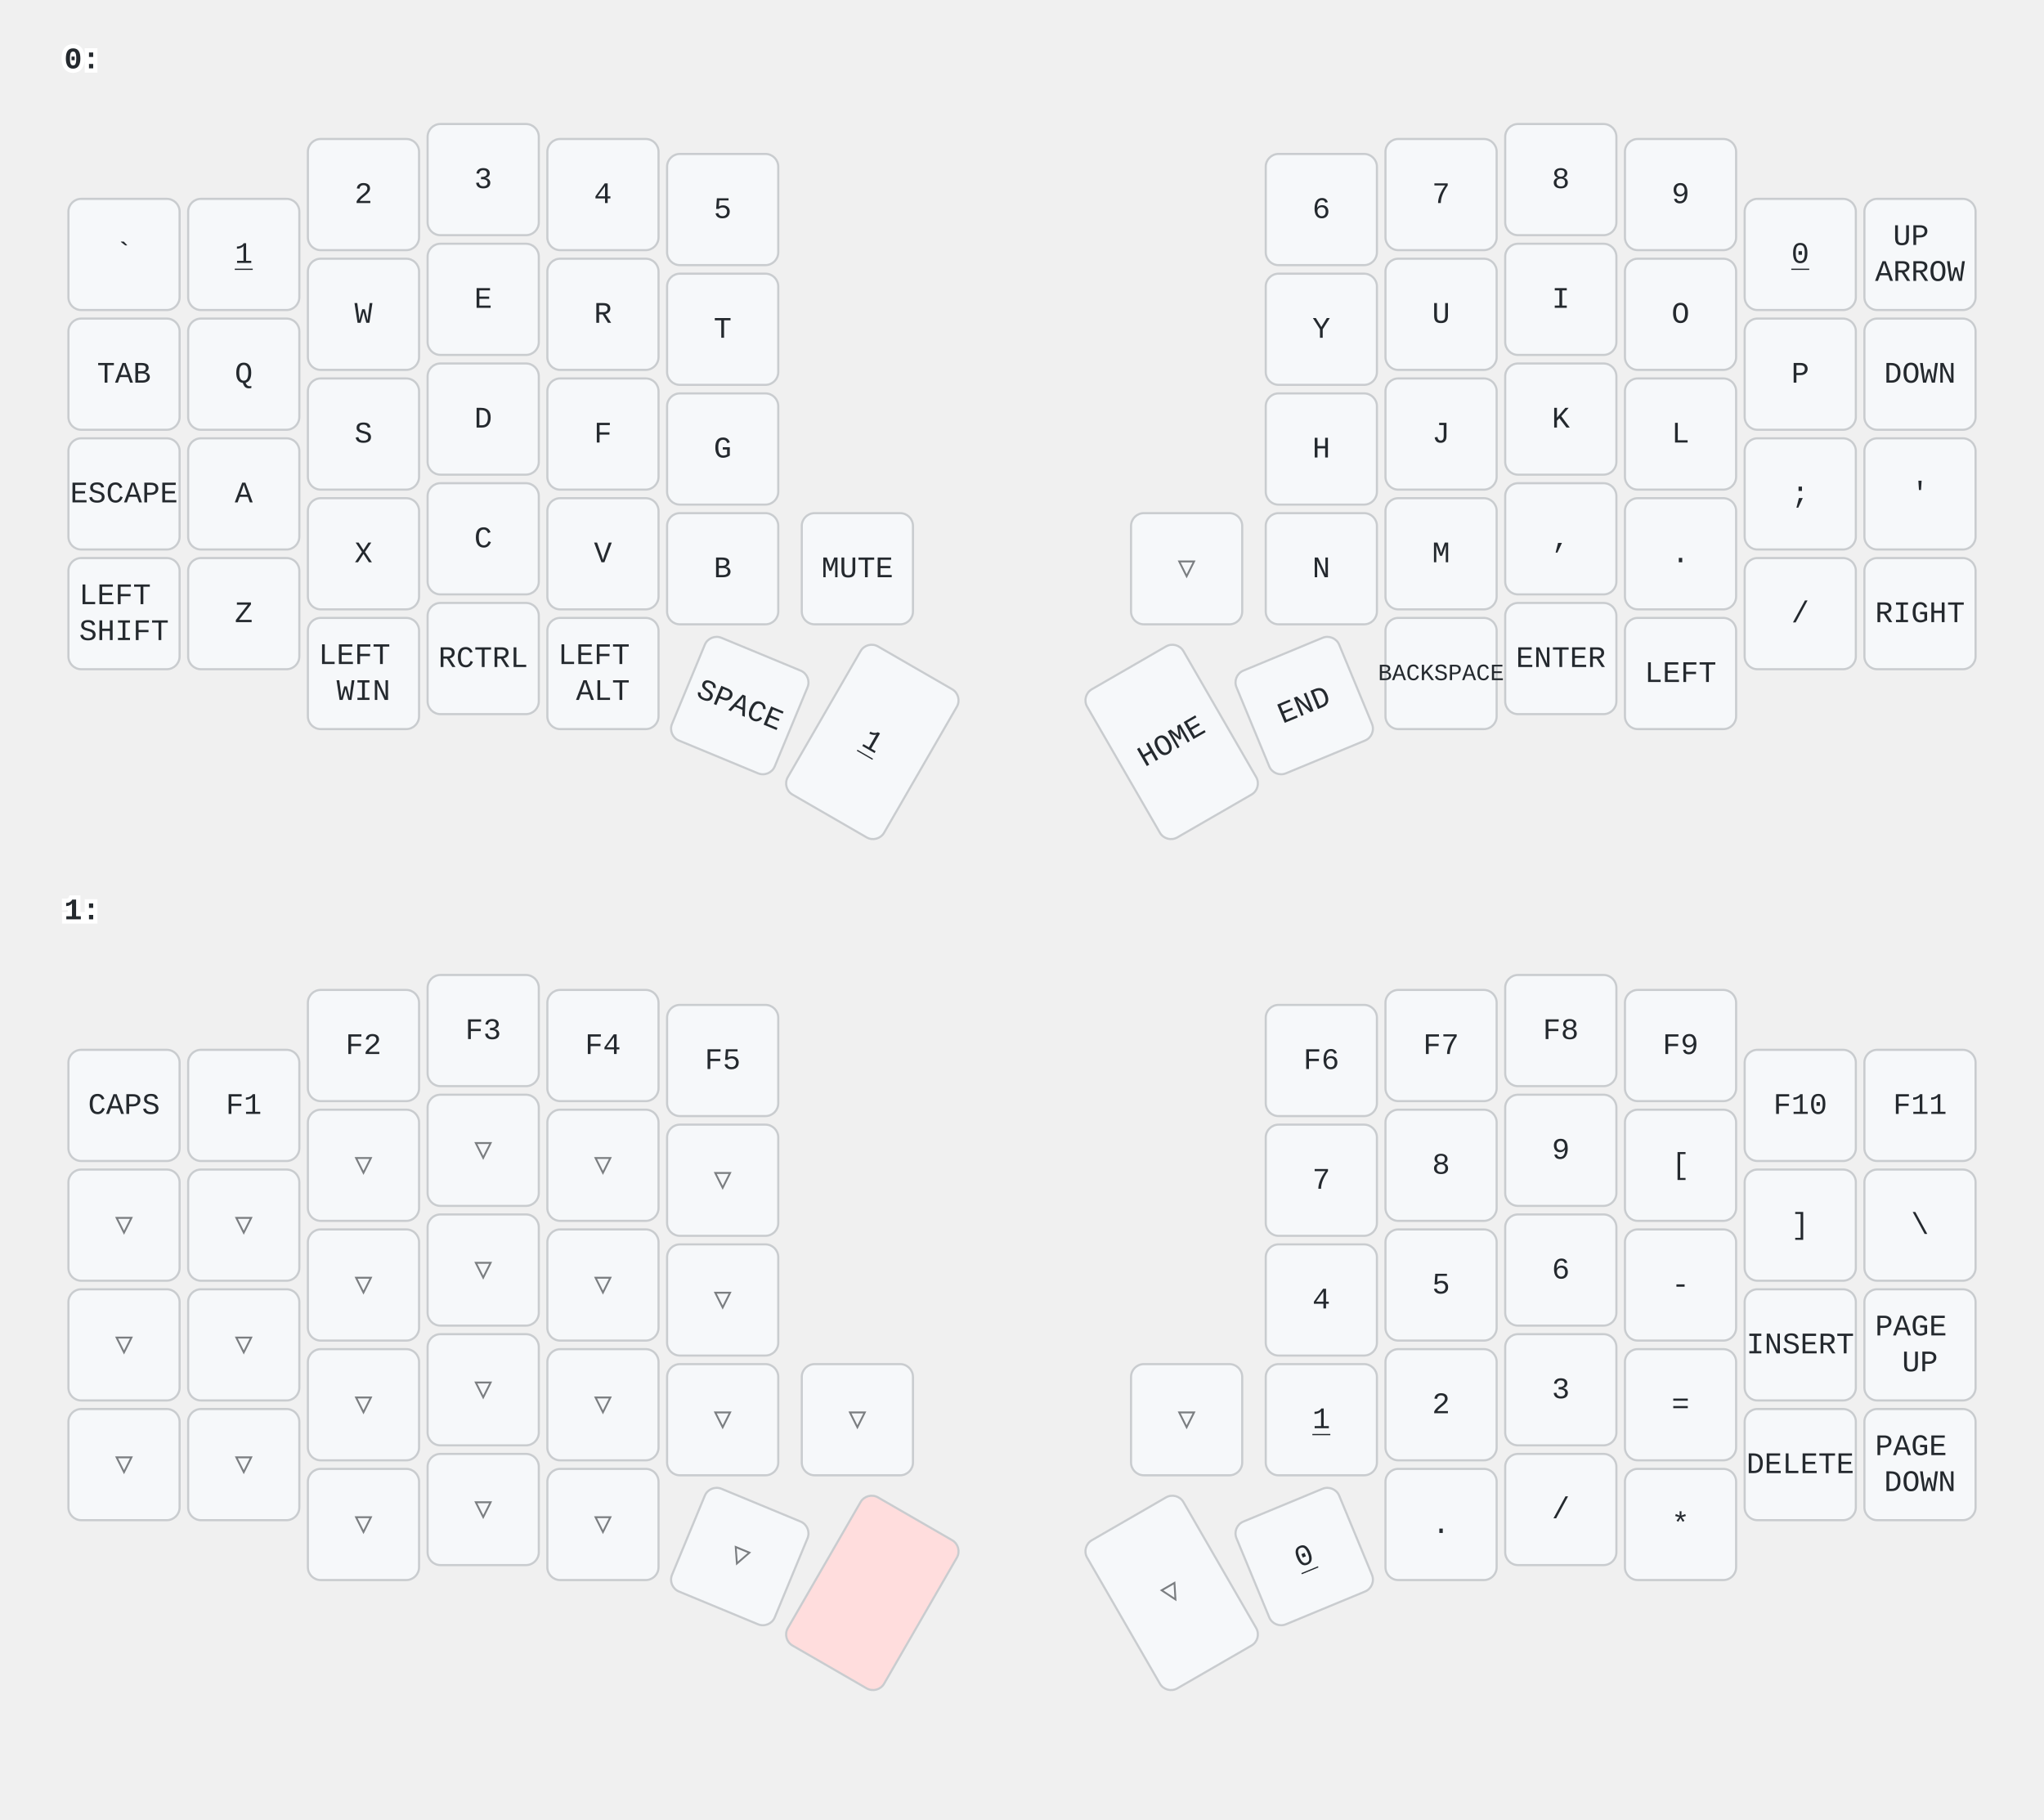
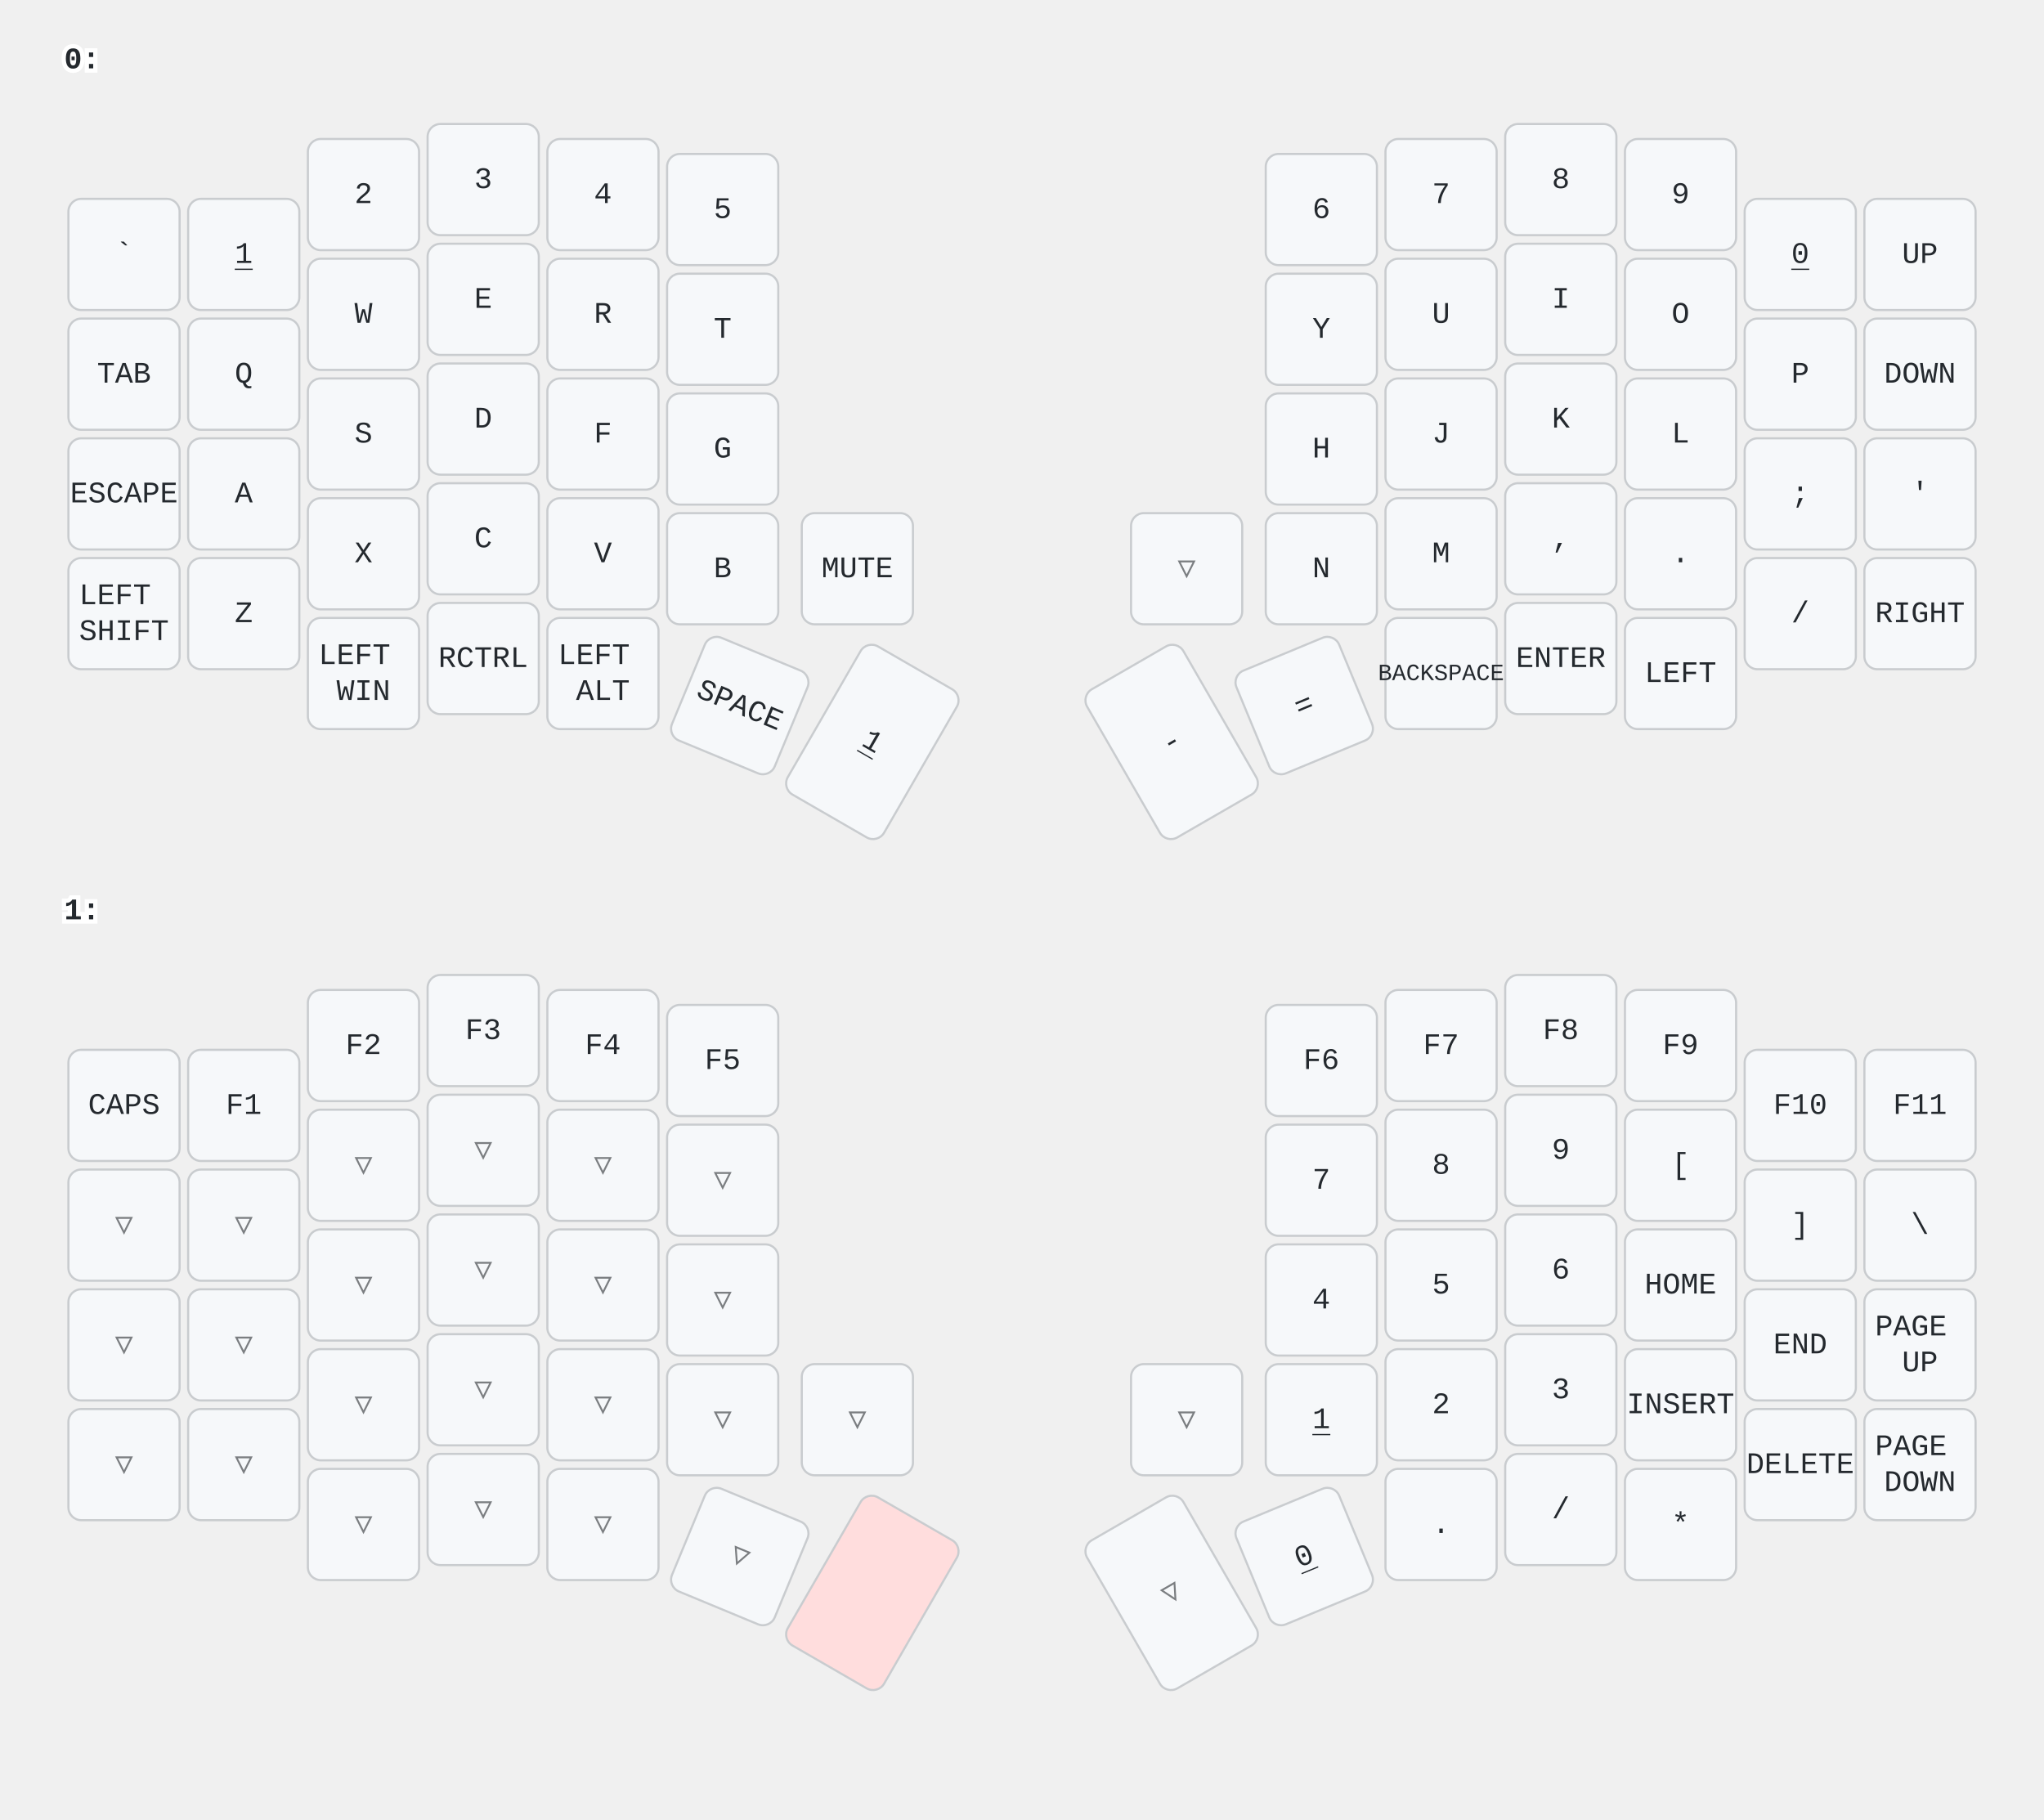
<svg xmlns="http://www.w3.org/2000/svg" width="956" height="851" viewBox="0 0 956 851" class="keymap">
  <style>/* inherit to force styles through use tags */
svg path {
    fill: inherit;
}

/* font and background color specifications */
svg.keymap {
    font-family: SFMono-Regular,Consolas,Liberation Mono,Menlo,monospace;
    font-size: 14px;
    font-kerning: normal;
    text-rendering: optimizeLegibility;
    fill: #24292e;
}

/* default key styling */
rect.key {
    fill: #f6f8fa;
}

rect.key, rect.combo {
    stroke: #c9cccf;
    stroke-width: 1;
}

/* default key side styling, only used is draw_key_sides is set */
rect.side {
    filter: brightness(90%);
}

/* color accent for combo boxes */
rect.combo, rect.combo-separate {
    fill: #cdf;
}

/* color accent for held keys */
rect.held, rect.combo.held {
    fill: #fdd;
}

/* color accent for ghost (optional) keys */
rect.ghost, rect.combo.ghost {
    stroke-dasharray: 4, 4;
    stroke-width: 2;
}

text {
    text-anchor: middle;
    dominant-baseline: middle;
}

/* styling for layer labels */
text.label {
    font-weight: bold;
    text-anchor: start;
    stroke: white;
    stroke-width: 4;
    paint-order: stroke;
}

/* styling for optional footer */
text.footer {
    text-anchor: end;
    dominant-baseline: auto;
    stroke: white;
    stroke-width: 4;
    paint-order: stroke;
}

/* styling for combo tap, and key non-tap label text */
text.combo, text.hold, text.shifted, text.left, text.right {
    font-size: 11px;
}

text.hold {
    text-anchor: middle;
    dominant-baseline: auto;
}

text.shifted {
    text-anchor: middle;
    dominant-baseline: hanging;
}

text.left {
    text-anchor: start;
}

text.right {
    text-anchor: end;
}

text.layer-activator {
    text-decoration: underline;
}

/* styling for hold/shifted label text in combo box */
text.combo.hold, text.combo.shifted, text.combo.left, text.combo.right {
    font-size: 8px;
}

/* lighter symbol for transparent keys */
text.trans {
    fill: #7b7e81;
}

/* styling for combo dendrons */
path.combo {
    stroke-width: 1;
    stroke: gray;
    fill: none;
}

/* Start Tabler Icons Cleanup */
/* cannot use height/width with glyphs */
.icon-tabler &gt; path {
    fill: inherit;
    stroke: inherit;
    stroke-width: 2;
}
/* hide tabler's default box */
.icon-tabler &gt; path[stroke="none"][fill="none"] {
    visibility: hidden;
}
/* End Tabler Icons Cleanup */
</style>
  <g transform="translate(30, 0)" class="layer-0">
    <text x="0" y="28" class="label" id="x_x">0:</text>
    <g transform="translate(0, 56)">
      <g transform="translate(28, 63)" class="key keypos-0">
        <rect rx="6" ry="6" x="-26" y="-26" width="52" height="52" class="key" />
        <text x="0" y="0" class="key tap">`</text>
      </g>
      <g transform="translate(84, 63)" class="key keypos-1">
        <rect rx="6" ry="6" x="-26" y="-26" width="52" height="52" class="key" />
        <a href="#x_x">
          <text x="0" y="0" class="key tap layer-activator">1</text>
        </a>
      </g>
      <g transform="translate(140, 35)" class="key keypos-2">
        <rect rx="6" ry="6" x="-26" y="-26" width="52" height="52" class="key" />
        <text x="0" y="0" class="key tap">2</text>
      </g>
      <g transform="translate(196, 28)" class="key keypos-3">
        <rect rx="6" ry="6" x="-26" y="-26" width="52" height="52" class="key" />
        <text x="0" y="0" class="key tap">3</text>
      </g>
      <g transform="translate(252, 35)" class="key keypos-4">
        <rect rx="6" ry="6" x="-26" y="-26" width="52" height="52" class="key" />
        <text x="0" y="0" class="key tap">4</text>
      </g>
      <g transform="translate(308, 42)" class="key keypos-5">
        <rect rx="6" ry="6" x="-26" y="-26" width="52" height="52" class="key" />
        <text x="0" y="0" class="key tap">5</text>
      </g>
      <g transform="translate(588, 42)" class="key keypos-6">
        <rect rx="6" ry="6" x="-26" y="-26" width="52" height="52" class="key" />
        <text x="0" y="0" class="key tap">6</text>
      </g>
      <g transform="translate(644, 35)" class="key keypos-7">
        <rect rx="6" ry="6" x="-26" y="-26" width="52" height="52" class="key" />
        <text x="0" y="0" class="key tap">7</text>
      </g>
      <g transform="translate(700, 28)" class="key keypos-8">
        <rect rx="6" ry="6" x="-26" y="-26" width="52" height="52" class="key" />
        <text x="0" y="0" class="key tap">8</text>
      </g>
      <g transform="translate(756, 35)" class="key keypos-9">
        <rect rx="6" ry="6" x="-26" y="-26" width="52" height="52" class="key" />
        <text x="0" y="0" class="key tap">9</text>
      </g>
      <g transform="translate(812, 63)" class="key keypos-10">
        <rect rx="6" ry="6" x="-26" y="-26" width="52" height="52" class="key" />
        <a href="#x_x">
          <text x="0" y="0" class="key tap layer-activator">0</text>
        </a>
      </g>
      <g transform="translate(868, 63)" class="key keypos-11">
        <rect rx="6" ry="6" x="-26" y="-26" width="52" height="52" class="key" />
-         <text x="0" y="0" class="key tap">
-           <tspan x="0" dy="-0.6em">UP</tspan>
-           <tspan x="0" dy="1.2em">ARROW</tspan>
-         </text>
+         <text x="0" y="0" class="key tap">UP</text>
      </g>
      <g transform="translate(28, 119)" class="key keypos-12">
        <rect rx="6" ry="6" x="-26" y="-26" width="52" height="52" class="key" />
        <text x="0" y="0" class="key tap">TAB</text>
      </g>
      <g transform="translate(84, 119)" class="key keypos-13">
        <rect rx="6" ry="6" x="-26" y="-26" width="52" height="52" class="key" />
        <text x="0" y="0" class="key tap">Q</text>
      </g>
      <g transform="translate(140, 91)" class="key keypos-14">
        <rect rx="6" ry="6" x="-26" y="-26" width="52" height="52" class="key" />
        <text x="0" y="0" class="key tap">W</text>
      </g>
      <g transform="translate(196, 84)" class="key keypos-15">
        <rect rx="6" ry="6" x="-26" y="-26" width="52" height="52" class="key" />
        <text x="0" y="0" class="key tap">E</text>
      </g>
      <g transform="translate(252, 91)" class="key keypos-16">
        <rect rx="6" ry="6" x="-26" y="-26" width="52" height="52" class="key" />
        <text x="0" y="0" class="key tap">R</text>
      </g>
      <g transform="translate(308, 98)" class="key keypos-17">
        <rect rx="6" ry="6" x="-26" y="-26" width="52" height="52" class="key" />
        <text x="0" y="0" class="key tap">T</text>
      </g>
      <g transform="translate(588, 98)" class="key keypos-18">
        <rect rx="6" ry="6" x="-26" y="-26" width="52" height="52" class="key" />
        <text x="0" y="0" class="key tap">Y</text>
      </g>
      <g transform="translate(644, 91)" class="key keypos-19">
        <rect rx="6" ry="6" x="-26" y="-26" width="52" height="52" class="key" />
        <text x="0" y="0" class="key tap">U</text>
      </g>
      <g transform="translate(700, 84)" class="key keypos-20">
        <rect rx="6" ry="6" x="-26" y="-26" width="52" height="52" class="key" />
        <text x="0" y="0" class="key tap">I</text>
      </g>
      <g transform="translate(756, 91)" class="key keypos-21">
        <rect rx="6" ry="6" x="-26" y="-26" width="52" height="52" class="key" />
        <text x="0" y="0" class="key tap">O</text>
      </g>
      <g transform="translate(812, 119)" class="key keypos-22">
        <rect rx="6" ry="6" x="-26" y="-26" width="52" height="52" class="key" />
        <text x="0" y="0" class="key tap">P</text>
      </g>
      <g transform="translate(868, 119)" class="key keypos-23">
        <rect rx="6" ry="6" x="-26" y="-26" width="52" height="52" class="key" />
        <text x="0" y="0" class="key tap">DOWN</text>
      </g>
      <g transform="translate(28, 175)" class="key keypos-24">
        <rect rx="6" ry="6" x="-26" y="-26" width="52" height="52" class="key" />
        <text x="0" y="0" class="key tap">ESCAPE</text>
      </g>
      <g transform="translate(84, 175)" class="key keypos-25">
        <rect rx="6" ry="6" x="-26" y="-26" width="52" height="52" class="key" />
        <text x="0" y="0" class="key tap">A</text>
      </g>
      <g transform="translate(140, 147)" class="key keypos-26">
        <rect rx="6" ry="6" x="-26" y="-26" width="52" height="52" class="key" />
        <text x="0" y="0" class="key tap">S</text>
      </g>
      <g transform="translate(196, 140)" class="key keypos-27">
        <rect rx="6" ry="6" x="-26" y="-26" width="52" height="52" class="key" />
        <text x="0" y="0" class="key tap">D</text>
      </g>
      <g transform="translate(252, 147)" class="key keypos-28">
        <rect rx="6" ry="6" x="-26" y="-26" width="52" height="52" class="key" />
        <text x="0" y="0" class="key tap">F</text>
      </g>
      <g transform="translate(308, 154)" class="key keypos-29">
        <rect rx="6" ry="6" x="-26" y="-26" width="52" height="52" class="key" />
        <text x="0" y="0" class="key tap">G</text>
      </g>
      <g transform="translate(588, 154)" class="key keypos-30">
        <rect rx="6" ry="6" x="-26" y="-26" width="52" height="52" class="key" />
        <text x="0" y="0" class="key tap">H</text>
      </g>
      <g transform="translate(644, 147)" class="key keypos-31">
        <rect rx="6" ry="6" x="-26" y="-26" width="52" height="52" class="key" />
        <text x="0" y="0" class="key tap">J</text>
      </g>
      <g transform="translate(700, 140)" class="key keypos-32">
        <rect rx="6" ry="6" x="-26" y="-26" width="52" height="52" class="key" />
        <text x="0" y="0" class="key tap">K</text>
      </g>
      <g transform="translate(756, 147)" class="key keypos-33">
        <rect rx="6" ry="6" x="-26" y="-26" width="52" height="52" class="key" />
        <text x="0" y="0" class="key tap">L</text>
      </g>
      <g transform="translate(812, 175)" class="key keypos-34">
        <rect rx="6" ry="6" x="-26" y="-26" width="52" height="52" class="key" />
        <text x="0" y="0" class="key tap">;</text>
      </g>
      <g transform="translate(868, 175)" class="key keypos-35">
        <rect rx="6" ry="6" x="-26" y="-26" width="52" height="52" class="key" />
        <text x="0" y="0" class="key tap">'</text>
      </g>
      <g transform="translate(28, 231)" class="key keypos-36">
        <rect rx="6" ry="6" x="-26" y="-26" width="52" height="52" class="key" />
        <text x="0" y="0" class="key tap">
          <tspan x="0" dy="-0.6em">LEFT</tspan>
          <tspan x="0" dy="1.2em">SHIFT</tspan>
        </text>
      </g>
      <g transform="translate(84, 231)" class="key keypos-37">
        <rect rx="6" ry="6" x="-26" y="-26" width="52" height="52" class="key" />
        <text x="0" y="0" class="key tap">Z</text>
      </g>
      <g transform="translate(140, 203)" class="key keypos-38">
        <rect rx="6" ry="6" x="-26" y="-26" width="52" height="52" class="key" />
        <text x="0" y="0" class="key tap">X</text>
      </g>
      <g transform="translate(196, 196)" class="key keypos-39">
        <rect rx="6" ry="6" x="-26" y="-26" width="52" height="52" class="key" />
        <text x="0" y="0" class="key tap">C</text>
      </g>
      <g transform="translate(252, 203)" class="key keypos-40">
        <rect rx="6" ry="6" x="-26" y="-26" width="52" height="52" class="key" />
        <text x="0" y="0" class="key tap">V</text>
      </g>
      <g transform="translate(308, 210)" class="key keypos-41">
        <rect rx="6" ry="6" x="-26" y="-26" width="52" height="52" class="key" />
        <text x="0" y="0" class="key tap">B</text>
      </g>
      <g transform="translate(371, 210)" class="key keypos-42">
        <rect rx="6" ry="6" x="-26" y="-26" width="52" height="52" class="key" />
        <text x="0" y="0" class="key tap">MUTE</text>
      </g>
      <g transform="translate(525, 210)" class="key trans keypos-43">
        <rect rx="6" ry="6" x="-26" y="-26" width="52" height="52" class="key trans" />
        <text x="0" y="0" class="key trans tap">▽</text>
      </g>
      <g transform="translate(588, 210)" class="key keypos-44">
        <rect rx="6" ry="6" x="-26" y="-26" width="52" height="52" class="key" />
        <text x="0" y="0" class="key tap">N</text>
      </g>
      <g transform="translate(644, 203)" class="key keypos-45">
        <rect rx="6" ry="6" x="-26" y="-26" width="52" height="52" class="key" />
        <text x="0" y="0" class="key tap">M</text>
      </g>
      <g transform="translate(700, 196)" class="key keypos-46">
        <rect rx="6" ry="6" x="-26" y="-26" width="52" height="52" class="key" />
        <text x="0" y="0" class="key tap">,</text>
      </g>
      <g transform="translate(756, 203)" class="key keypos-47">
        <rect rx="6" ry="6" x="-26" y="-26" width="52" height="52" class="key" />
        <text x="0" y="0" class="key tap">.</text>
      </g>
      <g transform="translate(812, 231)" class="key keypos-48">
        <rect rx="6" ry="6" x="-26" y="-26" width="52" height="52" class="key" />
        <text x="0" y="0" class="key tap">/</text>
      </g>
      <g transform="translate(868, 231)" class="key keypos-49">
        <rect rx="6" ry="6" x="-26" y="-26" width="52" height="52" class="key" />
        <text x="0" y="0" class="key tap">RIGHT</text>
      </g>
      <g transform="translate(140, 259)" class="key keypos-50">
        <rect rx="6" ry="6" x="-26" y="-26" width="52" height="52" class="key" />
        <text x="0" y="0" class="key tap">
          <tspan x="0" dy="-0.6em">LEFT</tspan>
          <tspan x="0" dy="1.2em">WIN</tspan>
        </text>
      </g>
      <g transform="translate(196, 252)" class="key keypos-51">
        <rect rx="6" ry="6" x="-26" y="-26" width="52" height="52" class="key" />
        <text x="0" y="0" class="key tap">RCTRL</text>
      </g>
      <g transform="translate(252, 259)" class="key keypos-52">
        <rect rx="6" ry="6" x="-26" y="-26" width="52" height="52" class="key" />
        <text x="0" y="0" class="key tap">
          <tspan x="0" dy="-0.6em">LEFT</tspan>
          <tspan x="0" dy="1.2em">ALT</tspan>
        </text>
      </g>
      <g transform="translate(316, 274) rotate(22.5)" class="key keypos-53">
        <rect rx="6" ry="6" x="-26" y="-26" width="52" height="52" class="key" />
        <text x="0" y="0" class="key tap">SPACE</text>
      </g>
      <g transform="translate(378, 291) rotate(30.0)" class="key keypos-54">
        <rect rx="6" ry="6" x="-26" y="-40" width="52" height="80" class="key" />
        <a href="#x_x">
          <text x="0" y="0" class="key tap layer-activator">1</text>
        </a>
      </g>
      <g transform="translate(518, 291) rotate(-30.0)" class="key keypos-55">
        <rect rx="6" ry="6" x="-26" y="-40" width="52" height="80" class="key" />
-         <text x="0" y="0" class="key tap">HOME</text>
+         <text x="0" y="0" class="key tap">-</text>
      </g>
      <g transform="translate(580, 274) rotate(-22.5)" class="key keypos-56">
        <rect rx="6" ry="6" x="-26" y="-26" width="52" height="52" class="key" />
-         <text x="0" y="0" class="key tap">END</text>
+         <text x="0" y="0" class="key tap">=</text>
      </g>
      <g transform="translate(644, 259)" class="key keypos-57">
        <rect rx="6" ry="6" x="-26" y="-26" width="52" height="52" class="key" />
        <text x="0" y="0" class="key tap">
          <tspan style="font-size: 78%">BACKSPACE</tspan>
        </text>
      </g>
      <g transform="translate(700, 252)" class="key keypos-58">
        <rect rx="6" ry="6" x="-26" y="-26" width="52" height="52" class="key" />
        <text x="0" y="0" class="key tap">ENTER</text>
      </g>
      <g transform="translate(756, 259)" class="key keypos-59">
        <rect rx="6" ry="6" x="-26" y="-26" width="52" height="52" class="key" />
        <text x="0" y="0" class="key tap">LEFT</text>
      </g>
    </g>
  </g>
  <g transform="translate(30, 398)" class="layer-1">
    <text x="0" y="28" class="label" id="x_x">1:</text>
    <g transform="translate(0, 56)">
      <g transform="translate(28, 63)" class="key keypos-0">
        <rect rx="6" ry="6" x="-26" y="-26" width="52" height="52" class="key" />
        <text x="0" y="0" class="key tap">CAPS</text>
      </g>
      <g transform="translate(84, 63)" class="key keypos-1">
        <rect rx="6" ry="6" x="-26" y="-26" width="52" height="52" class="key" />
        <text x="0" y="0" class="key tap">F1</text>
      </g>
      <g transform="translate(140, 35)" class="key keypos-2">
        <rect rx="6" ry="6" x="-26" y="-26" width="52" height="52" class="key" />
        <text x="0" y="0" class="key tap">F2</text>
      </g>
      <g transform="translate(196, 28)" class="key keypos-3">
        <rect rx="6" ry="6" x="-26" y="-26" width="52" height="52" class="key" />
        <text x="0" y="0" class="key tap">F3</text>
      </g>
      <g transform="translate(252, 35)" class="key keypos-4">
        <rect rx="6" ry="6" x="-26" y="-26" width="52" height="52" class="key" />
        <text x="0" y="0" class="key tap">F4</text>
      </g>
      <g transform="translate(308, 42)" class="key keypos-5">
        <rect rx="6" ry="6" x="-26" y="-26" width="52" height="52" class="key" />
        <text x="0" y="0" class="key tap">F5</text>
      </g>
      <g transform="translate(588, 42)" class="key keypos-6">
        <rect rx="6" ry="6" x="-26" y="-26" width="52" height="52" class="key" />
        <text x="0" y="0" class="key tap">F6</text>
      </g>
      <g transform="translate(644, 35)" class="key keypos-7">
        <rect rx="6" ry="6" x="-26" y="-26" width="52" height="52" class="key" />
        <text x="0" y="0" class="key tap">F7</text>
      </g>
      <g transform="translate(700, 28)" class="key keypos-8">
        <rect rx="6" ry="6" x="-26" y="-26" width="52" height="52" class="key" />
        <text x="0" y="0" class="key tap">F8</text>
      </g>
      <g transform="translate(756, 35)" class="key keypos-9">
        <rect rx="6" ry="6" x="-26" y="-26" width="52" height="52" class="key" />
        <text x="0" y="0" class="key tap">F9</text>
      </g>
      <g transform="translate(812, 63)" class="key keypos-10">
        <rect rx="6" ry="6" x="-26" y="-26" width="52" height="52" class="key" />
        <text x="0" y="0" class="key tap">F10</text>
      </g>
      <g transform="translate(868, 63)" class="key keypos-11">
        <rect rx="6" ry="6" x="-26" y="-26" width="52" height="52" class="key" />
        <text x="0" y="0" class="key tap">F11</text>
      </g>
      <g transform="translate(28, 119)" class="key trans keypos-12">
        <rect rx="6" ry="6" x="-26" y="-26" width="52" height="52" class="key trans" />
        <text x="0" y="0" class="key trans tap">▽</text>
      </g>
      <g transform="translate(84, 119)" class="key trans keypos-13">
        <rect rx="6" ry="6" x="-26" y="-26" width="52" height="52" class="key trans" />
        <text x="0" y="0" class="key trans tap">▽</text>
      </g>
      <g transform="translate(140, 91)" class="key trans keypos-14">
        <rect rx="6" ry="6" x="-26" y="-26" width="52" height="52" class="key trans" />
        <text x="0" y="0" class="key trans tap">▽</text>
      </g>
      <g transform="translate(196, 84)" class="key trans keypos-15">
        <rect rx="6" ry="6" x="-26" y="-26" width="52" height="52" class="key trans" />
        <text x="0" y="0" class="key trans tap">▽</text>
      </g>
      <g transform="translate(252, 91)" class="key trans keypos-16">
        <rect rx="6" ry="6" x="-26" y="-26" width="52" height="52" class="key trans" />
        <text x="0" y="0" class="key trans tap">▽</text>
      </g>
      <g transform="translate(308, 98)" class="key trans keypos-17">
        <rect rx="6" ry="6" x="-26" y="-26" width="52" height="52" class="key trans" />
        <text x="0" y="0" class="key trans tap">▽</text>
      </g>
      <g transform="translate(588, 98)" class="key keypos-18">
        <rect rx="6" ry="6" x="-26" y="-26" width="52" height="52" class="key" />
        <text x="0" y="0" class="key tap">7</text>
      </g>
      <g transform="translate(644, 91)" class="key keypos-19">
        <rect rx="6" ry="6" x="-26" y="-26" width="52" height="52" class="key" />
        <text x="0" y="0" class="key tap">8</text>
      </g>
      <g transform="translate(700, 84)" class="key keypos-20">
        <rect rx="6" ry="6" x="-26" y="-26" width="52" height="52" class="key" />
        <text x="0" y="0" class="key tap">9</text>
      </g>
      <g transform="translate(756, 91)" class="key keypos-21">
        <rect rx="6" ry="6" x="-26" y="-26" width="52" height="52" class="key" />
        <text x="0" y="0" class="key tap">[</text>
      </g>
      <g transform="translate(812, 119)" class="key keypos-22">
        <rect rx="6" ry="6" x="-26" y="-26" width="52" height="52" class="key" />
        <text x="0" y="0" class="key tap">]</text>
      </g>
      <g transform="translate(868, 119)" class="key keypos-23">
        <rect rx="6" ry="6" x="-26" y="-26" width="52" height="52" class="key" />
        <text x="0" y="0" class="key tap">\</text>
      </g>
      <g transform="translate(28, 175)" class="key trans keypos-24">
        <rect rx="6" ry="6" x="-26" y="-26" width="52" height="52" class="key trans" />
        <text x="0" y="0" class="key trans tap">▽</text>
      </g>
      <g transform="translate(84, 175)" class="key trans keypos-25">
        <rect rx="6" ry="6" x="-26" y="-26" width="52" height="52" class="key trans" />
        <text x="0" y="0" class="key trans tap">▽</text>
      </g>
      <g transform="translate(140, 147)" class="key trans keypos-26">
        <rect rx="6" ry="6" x="-26" y="-26" width="52" height="52" class="key trans" />
        <text x="0" y="0" class="key trans tap">▽</text>
      </g>
      <g transform="translate(196, 140)" class="key trans keypos-27">
        <rect rx="6" ry="6" x="-26" y="-26" width="52" height="52" class="key trans" />
        <text x="0" y="0" class="key trans tap">▽</text>
      </g>
      <g transform="translate(252, 147)" class="key trans keypos-28">
        <rect rx="6" ry="6" x="-26" y="-26" width="52" height="52" class="key trans" />
        <text x="0" y="0" class="key trans tap">▽</text>
      </g>
      <g transform="translate(308, 154)" class="key trans keypos-29">
        <rect rx="6" ry="6" x="-26" y="-26" width="52" height="52" class="key trans" />
        <text x="0" y="0" class="key trans tap">▽</text>
      </g>
      <g transform="translate(588, 154)" class="key keypos-30">
        <rect rx="6" ry="6" x="-26" y="-26" width="52" height="52" class="key" />
        <text x="0" y="0" class="key tap">4</text>
      </g>
      <g transform="translate(644, 147)" class="key keypos-31">
        <rect rx="6" ry="6" x="-26" y="-26" width="52" height="52" class="key" />
        <text x="0" y="0" class="key tap">5</text>
      </g>
      <g transform="translate(700, 140)" class="key keypos-32">
        <rect rx="6" ry="6" x="-26" y="-26" width="52" height="52" class="key" />
        <text x="0" y="0" class="key tap">6</text>
      </g>
      <g transform="translate(756, 147)" class="key keypos-33">
        <rect rx="6" ry="6" x="-26" y="-26" width="52" height="52" class="key" />
-         <text x="0" y="0" class="key tap">-</text>
+         <text x="0" y="0" class="key tap">HOME</text>
      </g>
      <g transform="translate(812, 175)" class="key keypos-34">
        <rect rx="6" ry="6" x="-26" y="-26" width="52" height="52" class="key" />
-         <text x="0" y="0" class="key tap">INSERT</text>
+         <text x="0" y="0" class="key tap">END</text>
      </g>
      <g transform="translate(868, 175)" class="key keypos-35">
        <rect rx="6" ry="6" x="-26" y="-26" width="52" height="52" class="key" />
        <text x="0" y="0" class="key tap">
          <tspan x="0" dy="-0.6em">PAGE</tspan>
          <tspan x="0" dy="1.2em">UP</tspan>
        </text>
      </g>
      <g transform="translate(28, 231)" class="key trans keypos-36">
        <rect rx="6" ry="6" x="-26" y="-26" width="52" height="52" class="key trans" />
        <text x="0" y="0" class="key trans tap">▽</text>
      </g>
      <g transform="translate(84, 231)" class="key trans keypos-37">
        <rect rx="6" ry="6" x="-26" y="-26" width="52" height="52" class="key trans" />
        <text x="0" y="0" class="key trans tap">▽</text>
      </g>
      <g transform="translate(140, 203)" class="key trans keypos-38">
        <rect rx="6" ry="6" x="-26" y="-26" width="52" height="52" class="key trans" />
        <text x="0" y="0" class="key trans tap">▽</text>
      </g>
      <g transform="translate(196, 196)" class="key trans keypos-39">
        <rect rx="6" ry="6" x="-26" y="-26" width="52" height="52" class="key trans" />
        <text x="0" y="0" class="key trans tap">▽</text>
      </g>
      <g transform="translate(252, 203)" class="key trans keypos-40">
        <rect rx="6" ry="6" x="-26" y="-26" width="52" height="52" class="key trans" />
        <text x="0" y="0" class="key trans tap">▽</text>
      </g>
      <g transform="translate(308, 210)" class="key trans keypos-41">
        <rect rx="6" ry="6" x="-26" y="-26" width="52" height="52" class="key trans" />
        <text x="0" y="0" class="key trans tap">▽</text>
      </g>
      <g transform="translate(371, 210)" class="key trans keypos-42">
        <rect rx="6" ry="6" x="-26" y="-26" width="52" height="52" class="key trans" />
        <text x="0" y="0" class="key trans tap">▽</text>
      </g>
      <g transform="translate(525, 210)" class="key trans keypos-43">
        <rect rx="6" ry="6" x="-26" y="-26" width="52" height="52" class="key trans" />
        <text x="0" y="0" class="key trans tap">▽</text>
      </g>
      <g transform="translate(588, 210)" class="key keypos-44">
        <rect rx="6" ry="6" x="-26" y="-26" width="52" height="52" class="key" />
        <a href="#x_x">
          <text x="0" y="0" class="key tap layer-activator">1</text>
        </a>
      </g>
      <g transform="translate(644, 203)" class="key keypos-45">
        <rect rx="6" ry="6" x="-26" y="-26" width="52" height="52" class="key" />
        <text x="0" y="0" class="key tap">2</text>
      </g>
      <g transform="translate(700, 196)" class="key keypos-46">
        <rect rx="6" ry="6" x="-26" y="-26" width="52" height="52" class="key" />
        <text x="0" y="0" class="key tap">3</text>
      </g>
      <g transform="translate(756, 203)" class="key keypos-47">
        <rect rx="6" ry="6" x="-26" y="-26" width="52" height="52" class="key" />
-         <text x="0" y="0" class="key tap">=</text>
+         <text x="0" y="0" class="key tap">INSERT</text>
      </g>
      <g transform="translate(812, 231)" class="key keypos-48">
        <rect rx="6" ry="6" x="-26" y="-26" width="52" height="52" class="key" />
        <text x="0" y="0" class="key tap">DELETE</text>
      </g>
      <g transform="translate(868, 231)" class="key keypos-49">
        <rect rx="6" ry="6" x="-26" y="-26" width="52" height="52" class="key" />
        <text x="0" y="0" class="key tap">
          <tspan x="0" dy="-0.6em">PAGE</tspan>
          <tspan x="0" dy="1.2em">DOWN</tspan>
        </text>
      </g>
      <g transform="translate(140, 259)" class="key trans keypos-50">
        <rect rx="6" ry="6" x="-26" y="-26" width="52" height="52" class="key trans" />
        <text x="0" y="0" class="key trans tap">▽</text>
      </g>
      <g transform="translate(196, 252)" class="key trans keypos-51">
        <rect rx="6" ry="6" x="-26" y="-26" width="52" height="52" class="key trans" />
        <text x="0" y="0" class="key trans tap">▽</text>
      </g>
      <g transform="translate(252, 259)" class="key trans keypos-52">
        <rect rx="6" ry="6" x="-26" y="-26" width="52" height="52" class="key trans" />
        <text x="0" y="0" class="key trans tap">▽</text>
      </g>
      <g transform="translate(316, 274) rotate(22.5)" class="key trans keypos-53">
        <rect rx="6" ry="6" x="-26" y="-26" width="52" height="52" class="key trans" />
        <text x="0" y="0" class="key trans tap">▽</text>
      </g>
      <g transform="translate(378, 291) rotate(30.0)" class="key held keypos-54">
        <rect rx="6" ry="6" x="-26" y="-40" width="52" height="80" class="key held" />
      </g>
      <g transform="translate(518, 291) rotate(-30.0)" class="key trans keypos-55">
        <rect rx="6" ry="6" x="-26" y="-40" width="52" height="80" class="key trans" />
        <text x="0" y="0" class="key trans tap">▽</text>
      </g>
      <g transform="translate(580, 274) rotate(-22.5)" class="key keypos-56">
        <rect rx="6" ry="6" x="-26" y="-26" width="52" height="52" class="key" />
        <a href="#x_x">
          <text x="0" y="0" class="key tap layer-activator">0</text>
        </a>
      </g>
      <g transform="translate(644, 259)" class="key keypos-57">
        <rect rx="6" ry="6" x="-26" y="-26" width="52" height="52" class="key" />
        <text x="0" y="0" class="key tap">.</text>
      </g>
      <g transform="translate(700, 252)" class="key keypos-58">
        <rect rx="6" ry="6" x="-26" y="-26" width="52" height="52" class="key" />
        <text x="0" y="0" class="key tap">/</text>
      </g>
      <g transform="translate(756, 259)" class="key keypos-59">
        <rect rx="6" ry="6" x="-26" y="-26" width="52" height="52" class="key" />
        <text x="0" y="0" class="key tap">*</text>
      </g>
    </g>
  </g>
</svg>
